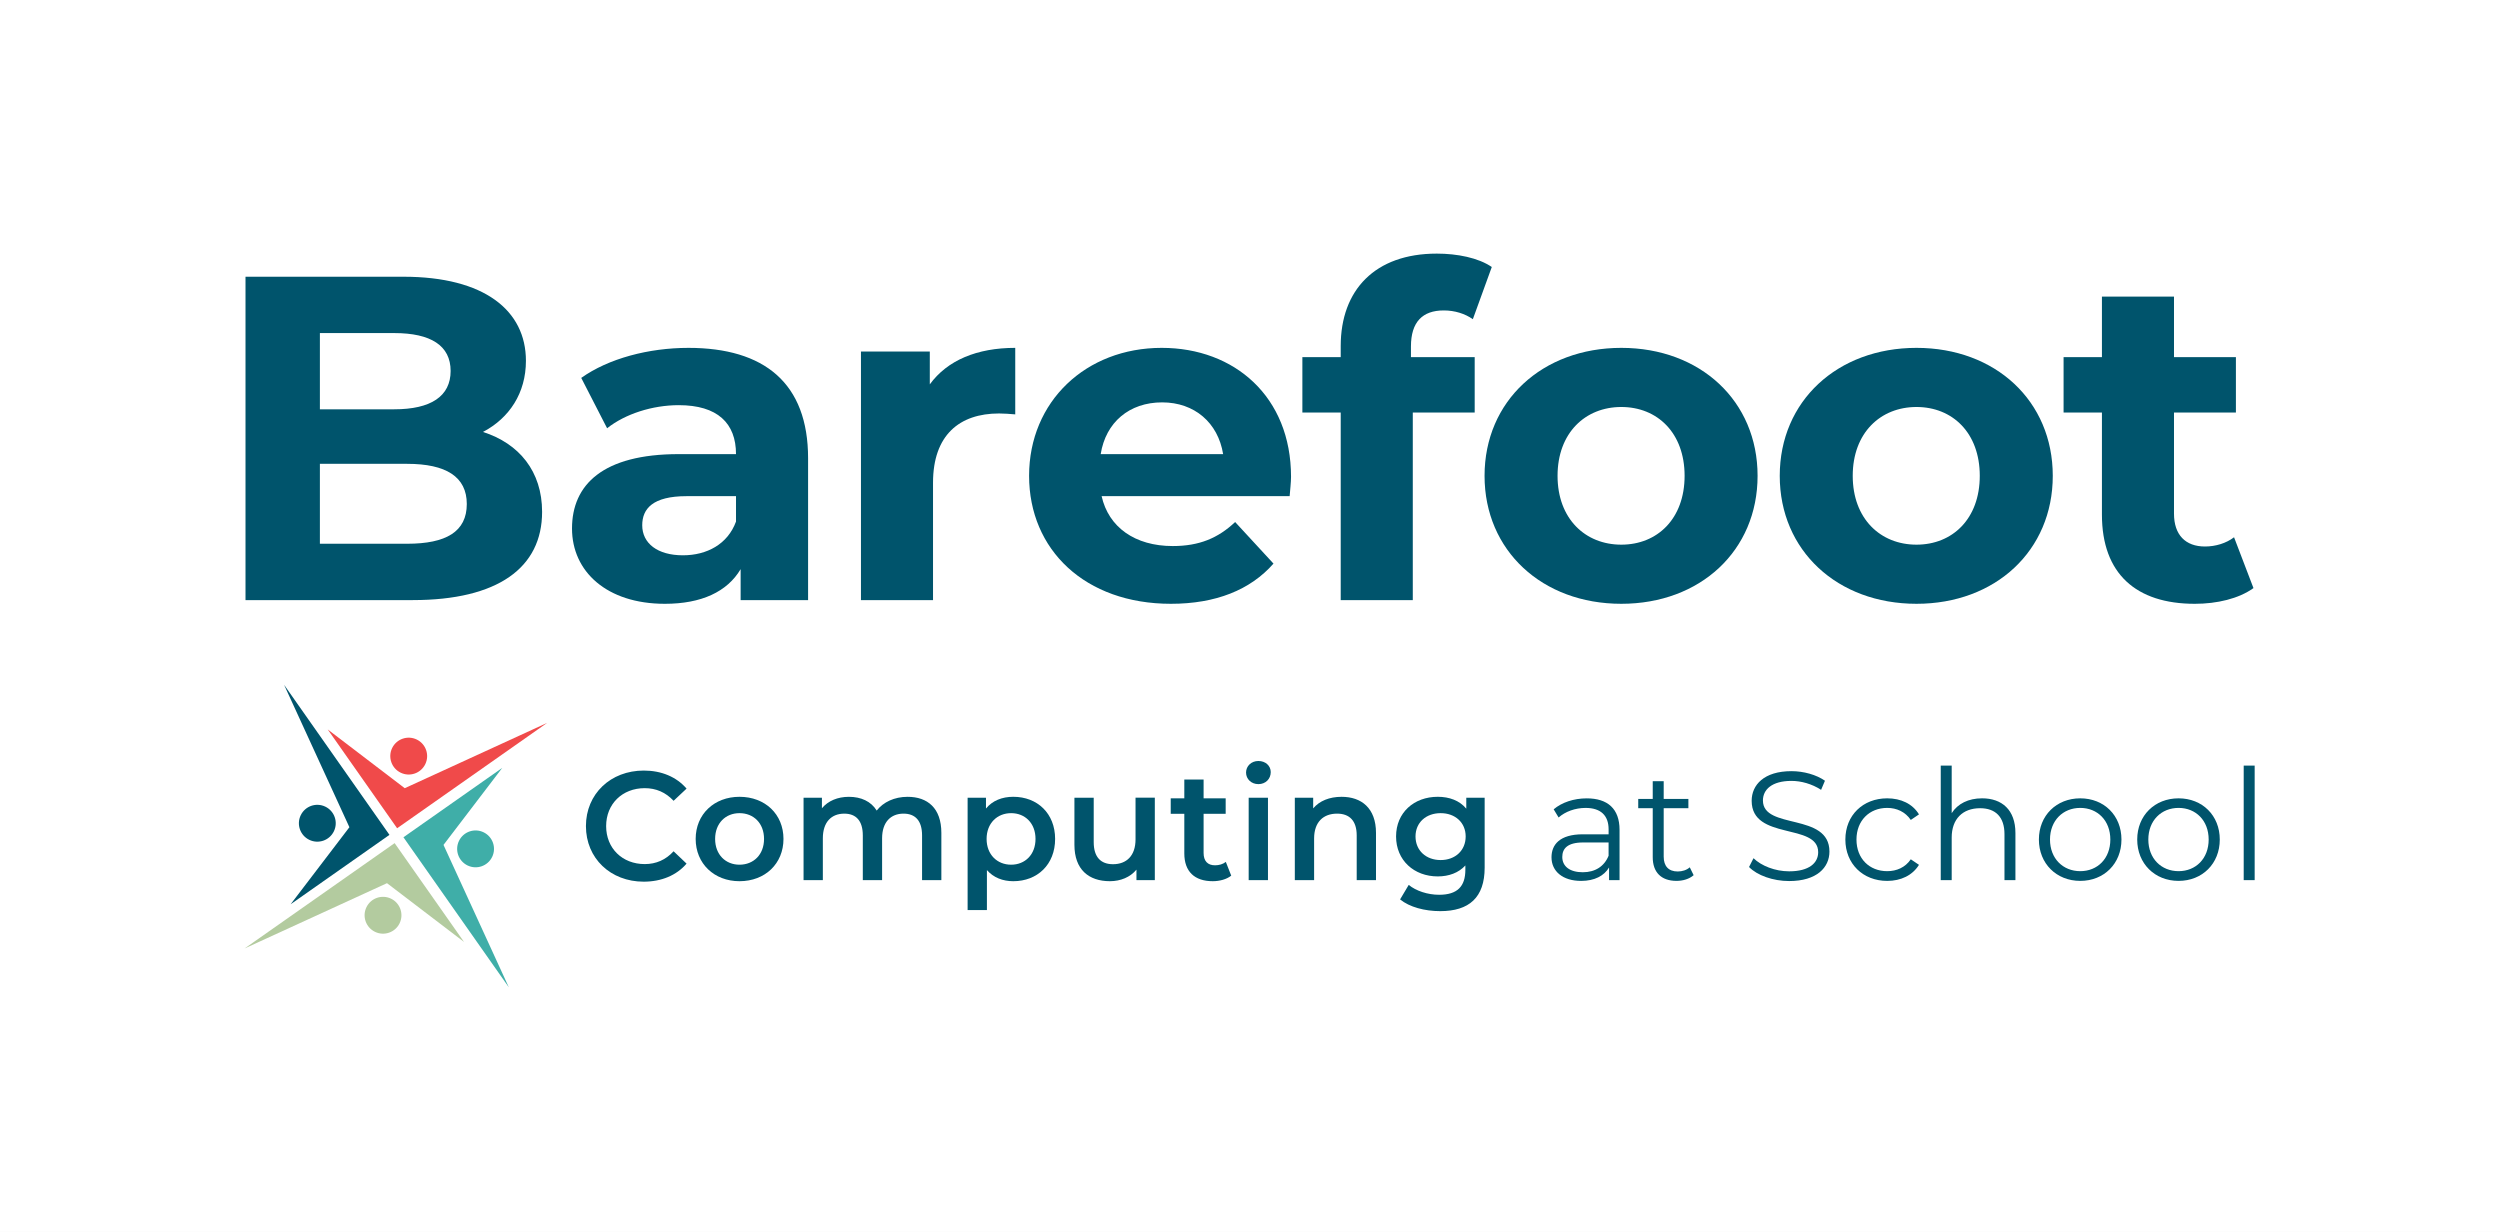
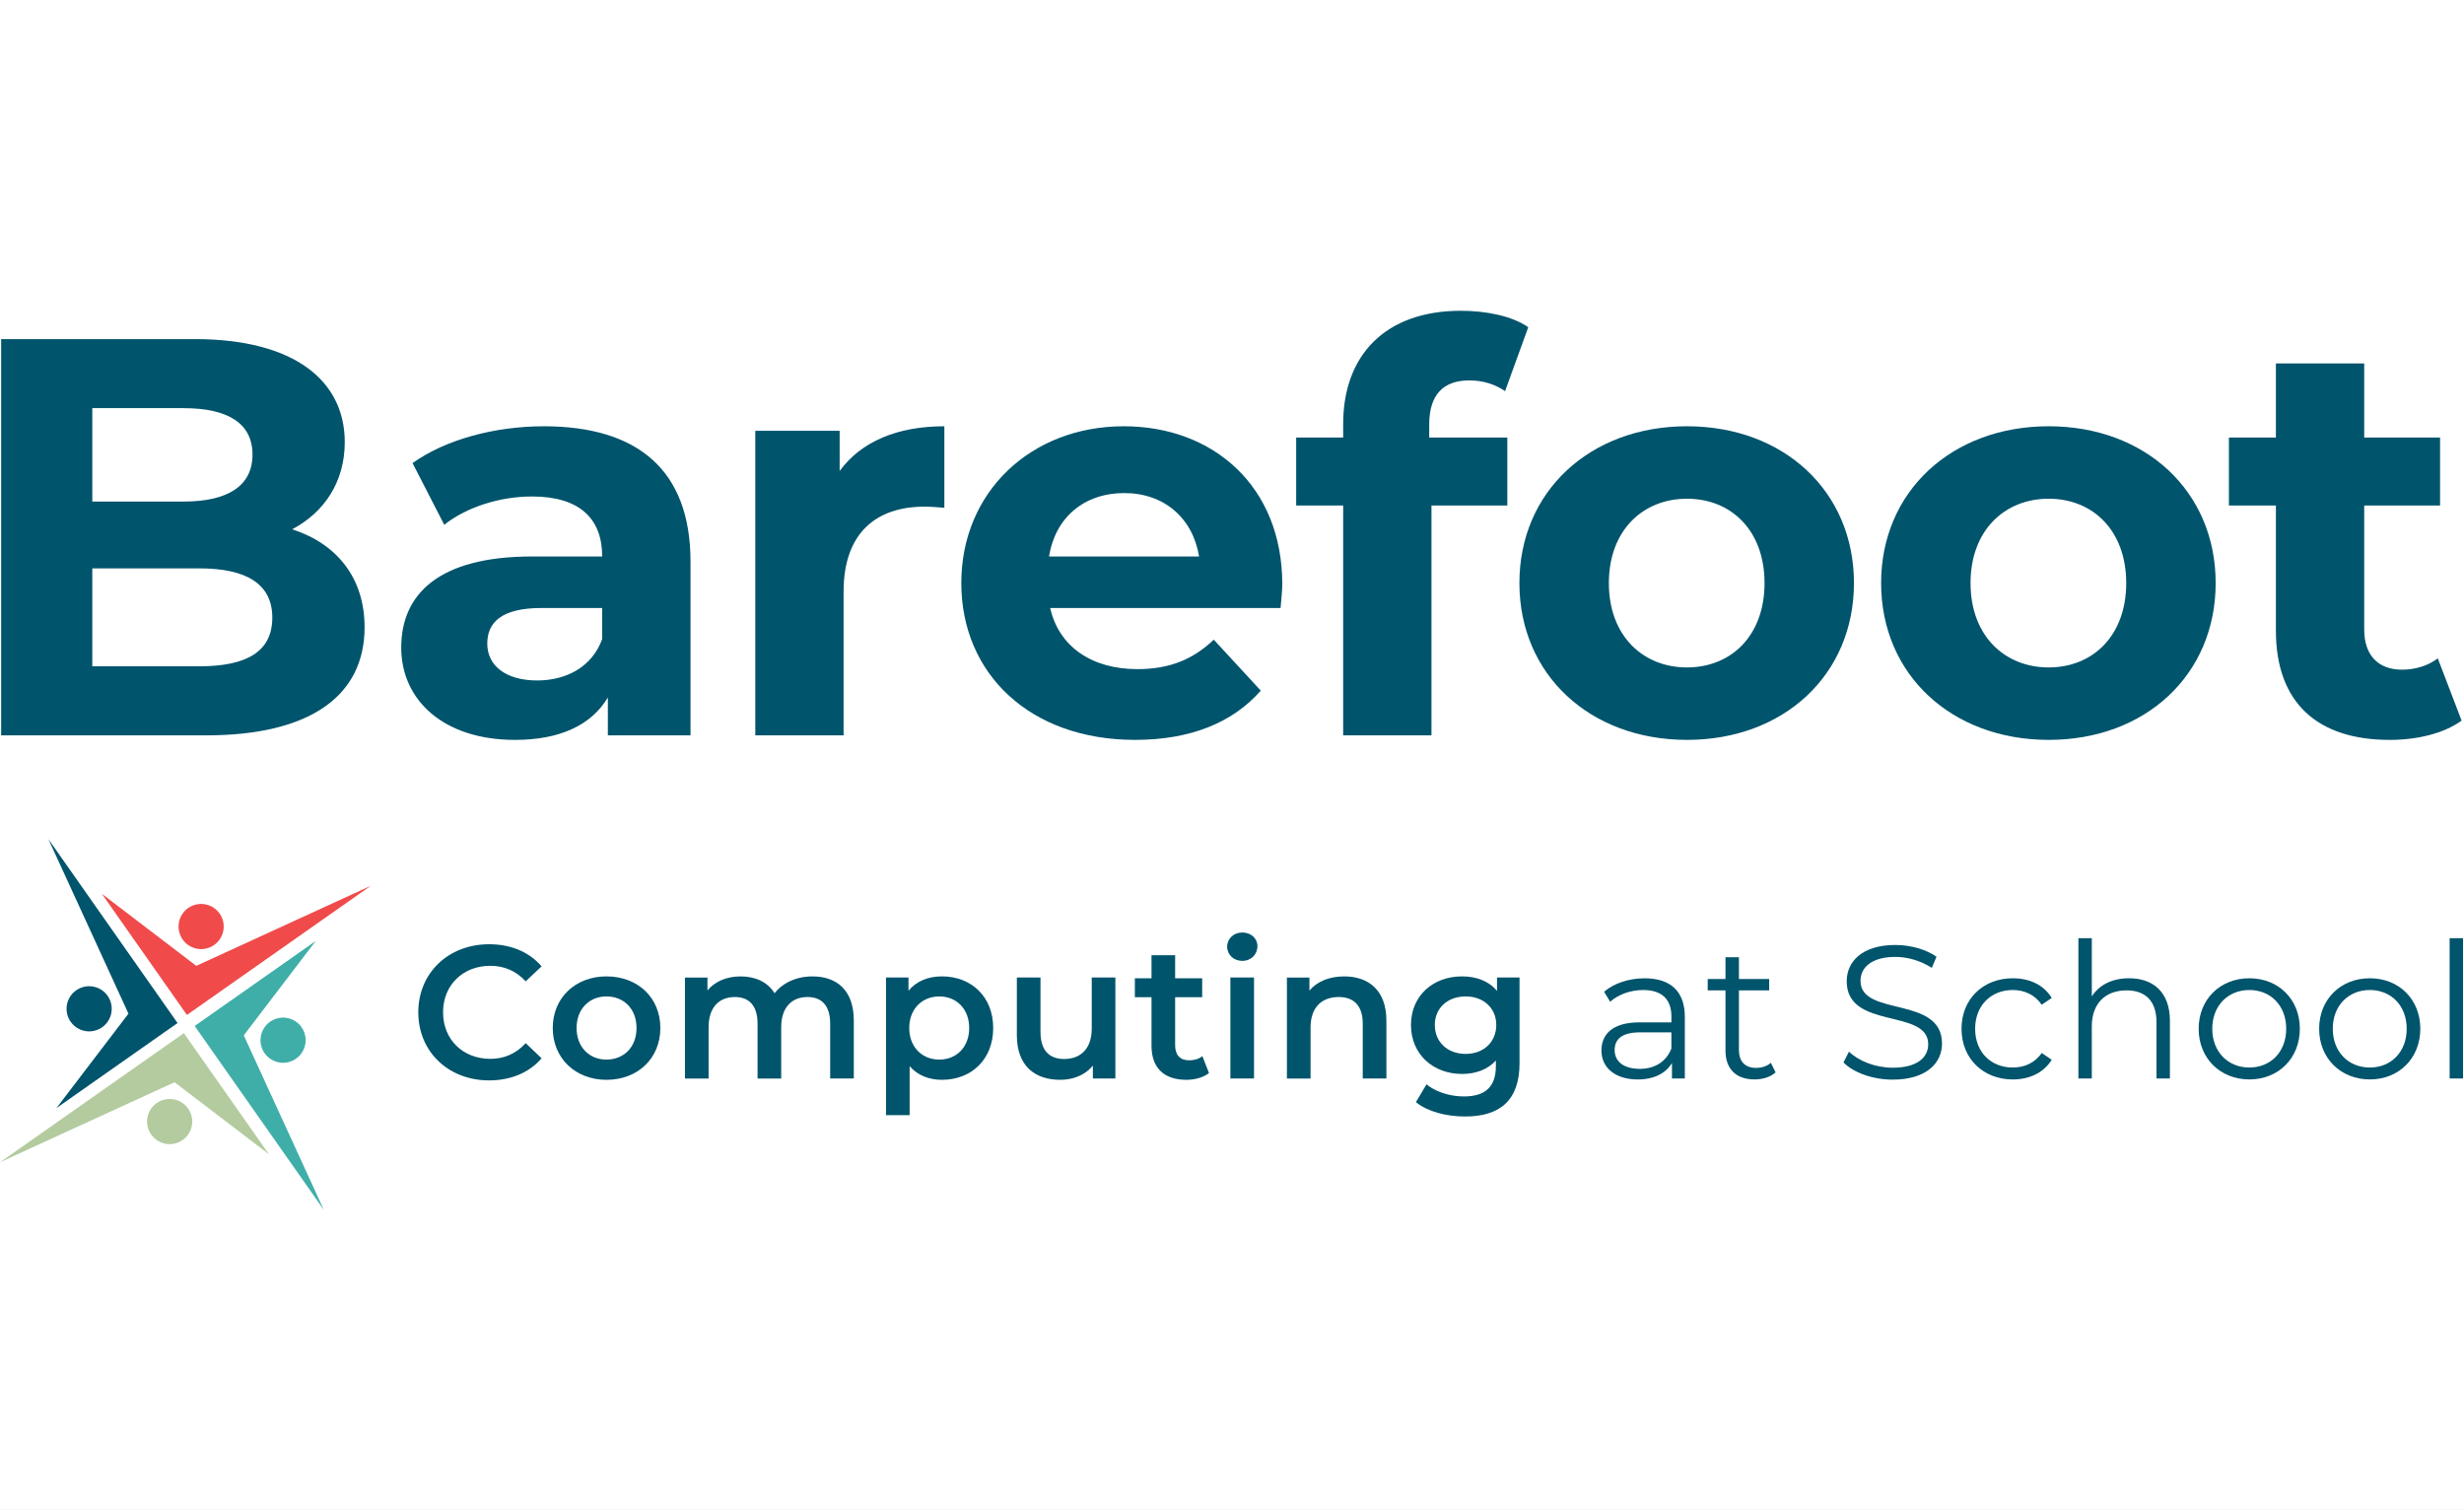
- <svg xmlns="http://www.w3.org/2000/svg" width="276" height="136" viewBox="0 0 276 136" fill="none">
-   <rect width="276" height="136" fill="white" />
+ <svg xmlns="http://www.w3.org/2000/svg" width="222" height="136" viewBox="0 0 222 136" fill="none">
+   <rect width="222" height="136" fill="white" />
  <g clip-path="url(#clip0)">
-     <path d="M44.233 85.304C45.243 85.795 46.46 85.374 46.951 84.363C47.442 83.353 47.021 82.136 46.011 81.645C45 81.154 43.783 81.575 43.292 82.585C42.803 83.595 43.223 84.813 44.233 85.304Z" fill="#F04A4A" />
-     <path d="M60.407 79.805L44.684 87.017L36.179 80.529L43.842 91.439L60.407 79.805Z" fill="#F04A4A" />
-     <path d="M53.393 91.887C52.382 91.395 51.166 91.816 50.675 92.827C50.183 93.838 50.604 95.054 51.615 95.545C52.626 96.036 53.842 95.616 54.333 94.605C54.824 93.596 54.404 92.378 53.393 91.887Z" fill="#3FAEA8" />
-     <path d="M56.174 109L48.963 93.278L55.45 84.773L44.54 92.434L56.174 109Z" fill="#3FAEA8" />
-     <path d="M43.175 99.215C42.164 98.724 40.947 99.144 40.456 100.155C39.965 101.166 40.386 102.382 41.397 102.873C42.407 103.365 43.624 102.944 44.115 101.933C44.605 100.922 44.184 99.706 43.175 99.215Z" fill="#B3CB9F" />
-     <path d="M27 104.713L42.724 97.502L51.228 103.99L43.567 93.08L27 104.713Z" fill="#B3CB9F" />
-     <path d="M34.143 92.716C35.154 93.207 36.37 92.786 36.861 91.775C37.352 90.765 36.932 89.548 35.921 89.057C34.91 88.566 33.694 88.987 33.203 89.998C32.711 91.008 33.132 92.225 34.143 92.716Z" fill="#00546C" />
-     <path d="M31.362 75.602L38.574 91.325L32.086 99.83L42.996 92.169L31.362 75.602Z" fill="#00546C" />
-     <path d="M64.687 91.203C64.687 87.643 67.413 85.07 71.076 85.07C73.019 85.07 74.688 85.768 75.796 87.063L74.364 88.409C73.495 87.472 72.421 87.013 71.178 87.013C68.707 87.013 66.918 88.75 66.918 91.203C66.918 93.656 68.707 95.395 71.178 95.395C72.421 95.395 73.494 94.935 74.364 93.981L75.796 95.344C74.689 96.639 73.019 97.337 71.06 97.337C67.413 97.335 64.687 94.763 64.687 91.203Z" fill="#00546C" />
-     <path d="M76.802 92.617C76.802 89.891 78.847 87.967 81.641 87.967C84.469 87.967 86.496 89.892 86.496 92.617C86.496 95.344 84.469 97.285 81.641 97.285C78.847 97.285 76.802 95.342 76.802 92.617ZM84.35 92.617C84.35 90.879 83.192 89.772 81.641 89.772C80.108 89.772 78.95 90.879 78.95 92.617C78.95 94.355 80.108 95.463 81.641 95.463C83.192 95.461 84.35 94.355 84.35 92.617Z" fill="#00546C" />
-     <path d="M103.926 91.953V97.166H101.796V92.226C101.796 90.608 101.047 89.825 99.752 89.825C98.355 89.825 97.384 90.745 97.384 92.551V97.168H95.254V92.228C95.254 90.609 94.504 89.826 93.21 89.826C91.796 89.826 90.842 90.746 90.842 92.552V97.169H88.713V88.072H90.74V89.231C91.422 88.413 92.478 87.969 93.721 87.969C95.05 87.969 96.158 88.463 96.787 89.486C97.52 88.549 98.746 87.969 100.194 87.969C102.393 87.965 103.926 89.209 103.926 91.953Z" fill="#00546C" />
-     <path d="M116.485 92.617C116.485 95.445 114.526 97.285 111.868 97.285C110.71 97.285 109.687 96.893 108.955 96.058V100.471H106.825V88.068H108.852V89.26C109.568 88.392 110.624 87.966 111.868 87.966C114.526 87.966 116.485 89.806 116.485 92.617ZM114.321 92.617C114.321 90.879 113.163 89.772 111.63 89.772C110.097 89.772 108.921 90.879 108.921 92.617C108.921 94.355 110.097 95.463 111.63 95.463C113.163 95.462 114.321 94.355 114.321 92.617Z" fill="#00546C" />
-     <path d="M127.492 88.068V97.165H125.465V96.007C124.783 96.842 123.71 97.284 122.535 97.284C120.201 97.284 118.616 96.007 118.616 93.263V88.067H120.746V92.973C120.746 94.625 121.529 95.409 122.876 95.409C124.357 95.409 125.363 94.489 125.363 92.666V88.066H127.492V88.068Z" fill="#00546C" />
-     <path d="M135.927 96.671C135.416 97.08 134.65 97.284 133.883 97.284C131.89 97.284 130.748 96.227 130.748 94.218V89.84H129.248V88.136H130.748V86.058H132.877V88.136H135.314V89.84H132.877V94.167C132.877 95.053 133.32 95.529 134.138 95.529C134.582 95.529 135.007 95.41 135.331 95.154L135.927 96.671Z" fill="#00546C" />
-     <path d="M137.564 85.29C137.564 84.575 138.144 84.013 138.927 84.013C139.71 84.013 140.29 84.541 140.29 85.239C140.29 85.989 139.728 86.568 138.927 86.568C138.144 86.569 137.564 86.006 137.564 85.29ZM137.854 88.068H139.984V97.165H137.854V88.068Z" fill="#00546C" />
-     <path d="M151.91 91.953V97.166H149.78V92.226C149.78 90.608 148.979 89.825 147.616 89.825C146.1 89.825 145.078 90.745 145.078 92.567V97.168H142.948V88.071H144.975V89.246C145.673 88.411 146.782 87.968 148.11 87.968C150.291 87.966 151.91 89.209 151.91 91.953Z" fill="#00546C" />
-     <path d="M163.906 88.068V95.785C163.906 99.091 162.185 100.59 159 100.59C157.296 100.59 155.609 100.146 154.57 99.295L155.524 97.693C156.325 98.357 157.62 98.783 158.879 98.783C160.89 98.783 161.776 97.863 161.776 96.023V95.547C161.027 96.364 159.952 96.756 158.726 96.756C156.12 96.756 154.126 94.985 154.126 92.344C154.126 89.703 156.119 87.966 158.726 87.966C160.004 87.966 161.128 88.374 161.878 89.278V88.068H163.906ZM161.81 92.344C161.81 90.811 160.652 89.772 159.05 89.772C157.432 89.772 156.273 90.811 156.273 92.344C156.273 93.895 157.432 94.95 159.05 94.95C160.652 94.951 161.81 93.895 161.81 92.344Z" fill="#00546C" />
-     <path d="M178.798 91.612V97.166H177.64V95.77C177.094 96.69 176.038 97.252 174.556 97.252C172.529 97.252 171.286 96.195 171.286 94.646C171.286 93.266 172.172 92.107 174.744 92.107H177.59V91.562C177.59 90.029 176.721 89.194 175.051 89.194C173.893 89.194 172.802 89.603 172.07 90.251L171.525 89.348C172.428 88.581 173.758 88.139 175.17 88.139C177.487 88.136 178.798 89.294 178.798 91.612ZM177.588 94.474V93.008H174.777C173.039 93.008 172.476 93.689 172.476 94.61C172.476 95.65 173.311 96.296 174.743 96.296C176.107 96.296 177.112 95.65 177.588 94.474Z" fill="#00546C" />
-     <path d="M186.977 96.62C186.499 97.046 185.784 97.25 185.086 97.25C183.398 97.25 182.462 96.296 182.462 94.644V89.227H180.861V88.204H182.462V86.244H183.672V88.204H186.398V89.227H183.672V94.575C183.672 95.632 184.217 96.211 185.222 96.211C185.716 96.211 186.21 96.058 186.551 95.751L186.977 96.62Z" fill="#00546C" />
-     <path d="M193.094 95.717L193.588 94.746C194.441 95.581 195.956 96.194 197.524 96.194C199.755 96.194 200.727 95.256 200.727 94.081C200.727 90.811 193.384 92.82 193.384 88.408C193.384 86.653 194.746 85.136 197.779 85.136C199.125 85.136 200.521 85.529 201.475 86.193L201.049 87.198C200.026 86.534 198.834 86.211 197.779 86.211C195.598 86.211 194.627 87.182 194.627 88.374C194.627 91.644 201.97 89.669 201.97 94.014C201.97 95.769 200.574 97.268 197.524 97.268C195.736 97.268 193.981 96.637 193.094 95.717Z" fill="#00546C" />
-     <path d="M203.728 92.685C203.728 90.01 205.67 88.136 208.345 88.136C209.862 88.136 211.139 88.733 211.855 89.907L210.952 90.521C210.339 89.619 209.385 89.193 208.346 89.193C206.387 89.193 204.955 90.589 204.955 92.685C204.955 94.797 206.387 96.177 208.346 96.177C209.385 96.177 210.339 95.769 210.952 94.866L211.855 95.479C211.139 96.637 209.862 97.252 208.345 97.252C205.67 97.25 203.728 95.36 203.728 92.685Z" fill="#00546C" />
-     <path d="M222.503 91.969V97.165H221.294V92.088C221.294 90.198 220.306 89.227 218.602 89.227C216.677 89.227 215.467 90.418 215.467 92.463V97.165H214.258V84.523H215.467V89.77C216.132 88.731 217.307 88.135 218.823 88.135C221.004 88.136 222.503 89.397 222.503 91.969Z" fill="#00546C" />
-     <path d="M225.094 92.685C225.094 90.028 227.036 88.136 229.66 88.136C232.283 88.136 234.209 90.026 234.209 92.685C234.209 95.344 232.283 97.25 229.66 97.25C227.036 97.25 225.094 95.342 225.094 92.685ZM232.981 92.685C232.981 90.589 231.567 89.193 229.66 89.193C227.752 89.193 226.32 90.589 226.32 92.685C226.32 94.781 227.752 96.177 229.66 96.177C231.569 96.177 232.981 94.781 232.981 92.685Z" fill="#00546C" />
-     <path d="M235.949 92.685C235.949 90.028 237.89 88.136 240.514 88.136C243.138 88.136 245.063 90.026 245.063 92.685C245.063 95.344 243.138 97.25 240.514 97.25C237.89 97.25 235.949 95.342 235.949 92.685ZM243.837 92.685C243.837 90.589 242.423 89.193 240.515 89.193C238.607 89.193 237.176 90.589 237.176 92.685C237.176 94.781 238.607 96.177 240.515 96.177C242.423 96.177 243.837 94.781 243.837 92.685Z" fill="#00546C" />
-     <path d="M247.705 84.525H248.915V97.166H247.705V84.525Z" fill="#00546C" />
-     <path d="M59.848 56.511C59.848 62.682 54.952 66.251 45.568 66.251H27.104V30.551H44.547C53.471 30.551 58.062 34.274 58.062 39.833C58.062 43.404 56.226 46.157 53.32 47.687C57.298 48.962 59.848 52.023 59.848 56.511ZM35.316 36.772V45.187H43.528C47.557 45.187 49.749 43.759 49.749 40.955C49.749 38.15 47.556 36.772 43.528 36.772H35.316ZM51.534 55.643C51.534 52.634 49.239 51.207 44.955 51.207H35.316V60.03H44.955C49.239 60.029 51.534 58.703 51.534 55.643Z" fill="#00546C" />
-     <path d="M89.213 50.594V66.251H81.766V62.835C80.287 65.334 77.43 66.66 73.402 66.66C66.977 66.66 63.15 63.089 63.15 58.347C63.15 53.501 66.567 50.135 74.931 50.135H81.255C81.255 46.718 79.215 44.73 74.931 44.73C72.025 44.73 69.016 45.698 67.025 47.28L64.169 41.72C67.178 39.578 71.615 38.405 76.001 38.405C84.367 38.404 89.213 42.281 89.213 50.594ZM81.255 57.581V54.776H75.799C72.075 54.776 70.902 56.154 70.902 57.99C70.902 59.979 72.585 61.305 75.39 61.305C78.043 61.305 80.338 60.08 81.255 57.581Z" fill="#00546C" />
-     <path d="M112.083 38.404V45.748C111.42 45.697 110.91 45.647 110.299 45.647C105.912 45.647 103.006 48.044 103.006 53.297V66.251H95.05V38.812H102.65V42.433C104.586 39.781 107.85 38.404 112.083 38.404Z" fill="#00546C" />
-     <path d="M142.377 54.776H121.619C122.383 58.194 125.291 60.284 129.473 60.284C132.381 60.284 134.471 59.417 136.359 57.632L140.593 62.222C138.042 65.128 134.217 66.659 129.27 66.659C119.784 66.659 113.612 60.691 113.612 52.531C113.612 44.321 119.885 38.404 128.25 38.404C136.307 38.404 142.53 43.811 142.53 52.634C142.53 53.246 142.427 54.113 142.377 54.776ZM121.517 50.135H135.033C134.471 46.667 131.871 44.422 128.3 44.422C124.679 44.422 122.077 46.616 121.517 50.135Z" fill="#00546C" />
-     <path d="M155.767 39.424H162.806V45.544H155.972V66.251H148.015V45.544H143.782V39.424H148.015V38.2C148.015 32.028 151.789 27.999 158.624 27.999C160.868 27.999 163.214 28.457 164.693 29.478L162.602 35.24C161.734 34.629 160.613 34.272 159.389 34.272C157.043 34.272 155.769 35.546 155.769 38.25V39.424H155.767Z" fill="#00546C" />
-     <path d="M163.895 52.531C163.895 44.269 170.271 38.404 178.991 38.404C187.713 38.404 194.037 44.269 194.037 52.531C194.037 60.793 187.713 66.659 178.991 66.659C170.271 66.66 163.895 60.794 163.895 52.531ZM185.98 52.531C185.98 47.789 182.971 44.932 178.993 44.932C175.015 44.932 171.954 47.789 171.954 52.531C171.954 57.275 175.015 60.131 178.993 60.131C182.971 60.131 185.98 57.275 185.98 52.531Z" fill="#00546C" />
-     <path d="M196.484 52.531C196.484 44.269 202.859 38.404 211.58 38.404C220.302 38.404 226.626 44.269 226.626 52.531C226.626 60.793 220.302 66.659 211.58 66.659C202.858 66.66 196.484 60.794 196.484 52.531ZM218.567 52.531C218.567 47.789 215.558 44.932 211.58 44.932C207.602 44.932 204.541 47.789 204.541 52.531C204.541 57.275 207.602 60.131 211.58 60.131C215.558 60.131 218.567 57.275 218.567 52.531Z" fill="#00546C" />
-     <path d="M248.783 64.925C247.151 66.098 244.753 66.66 242.305 66.66C235.828 66.66 232.053 63.345 232.053 56.816V45.545H227.819V39.424H232.053V32.742H240.009V39.424H246.844V45.544H240.009V56.713C240.009 59.06 241.284 60.334 243.427 60.334C244.6 60.334 245.773 59.977 246.639 59.314L248.783 64.925Z" fill="#00546C" />
+     <path d="M17.233 85.304C18.243 85.795 19.46 85.374 19.951 84.363C20.442 83.353 20.021 82.136 19.011 81.645C18 81.154 16.784 81.575 16.292 82.585C15.803 83.595 16.223 84.813 17.233 85.304Z" fill="#F04A4A" />
+     <path d="M33.407 79.805L17.684 87.017L9.179 80.529L16.841 91.439L33.407 79.805Z" fill="#F04A4A" />
+     <path d="M26.393 91.887C25.382 91.395 24.166 91.816 23.675 92.827C23.183 93.838 23.604 95.054 24.615 95.545C25.626 96.036 26.842 95.616 27.333 94.605C27.824 93.596 27.404 92.378 26.393 91.887Z" fill="#3FAEA8" />
+     <path d="M29.174 109L21.963 93.278L28.45 84.773L17.54 92.434L29.174 109Z" fill="#3FAEA8" />
+     <path d="M16.174 99.215C15.164 98.724 13.947 99.144 13.456 100.155C12.965 101.166 13.386 102.382 14.397 102.873C15.407 103.365 16.624 102.944 17.115 101.933C17.605 100.922 17.184 99.706 16.174 99.215Z" fill="#B3CB9F" />
+     <path d="M0 104.713L15.724 97.502L24.228 103.99L16.567 93.08L0 104.713Z" fill="#B3CB9F" />
+     <path d="M7.143 92.716C8.154 93.207 9.37 92.786 9.861 91.775C10.352 90.765 9.932 89.548 8.921 89.057C7.91 88.566 6.694 88.987 6.203 89.998C5.711 91.008 6.132 92.225 7.143 92.716Z" fill="#00546C" />
+     <path d="M4.362 75.602L11.574 91.325L5.086 99.83L15.996 92.169L4.362 75.602Z" fill="#00546C" />
+     <path d="M37.687 91.203C37.687 87.643 40.413 85.07 44.076 85.07C46.019 85.07 47.688 85.768 48.796 87.063L47.364 88.409C46.495 87.472 45.421 87.013 44.178 87.013C41.707 87.013 39.918 88.75 39.918 91.203C39.918 93.656 41.707 95.395 44.178 95.395C45.421 95.395 46.494 94.935 47.364 93.981L48.796 95.344C47.689 96.639 46.019 97.337 44.06 97.337C40.413 97.335 37.687 94.763 37.687 91.203Z" fill="#00546C" />
+     <path d="M49.802 92.617C49.802 89.891 51.847 87.967 54.641 87.967C57.469 87.967 59.496 89.892 59.496 92.617C59.496 95.344 57.469 97.285 54.641 97.285C51.847 97.285 49.802 95.342 49.802 92.617ZM57.35 92.617C57.35 90.879 56.191 89.772 54.641 89.772C53.108 89.772 51.95 90.879 51.95 92.617C51.95 94.355 53.108 95.463 54.641 95.463C56.191 95.461 57.35 94.355 57.35 92.617Z" fill="#00546C" />
+     <path d="M76.926 91.953V97.166H74.796V92.226C74.796 90.608 74.046 89.825 72.752 89.825C71.355 89.825 70.384 90.745 70.384 92.551V97.168H68.254V92.228C68.254 90.609 67.504 89.826 66.21 89.826C64.796 89.826 63.842 90.746 63.842 92.552V97.169H61.713V88.072H63.74V89.231C64.422 88.413 65.478 87.969 66.721 87.969C68.05 87.969 69.158 88.463 69.787 89.486C70.52 88.549 71.746 87.969 73.194 87.969C75.393 87.965 76.926 89.209 76.926 91.953Z" fill="#00546C" />
+     <path d="M89.485 92.617C89.485 95.445 87.526 97.285 84.868 97.285C83.71 97.285 82.687 96.893 81.955 96.058V100.471H79.826V88.068H81.852V89.26C82.568 88.392 83.624 87.966 84.868 87.966C87.526 87.966 89.485 89.806 89.485 92.617ZM87.322 92.617C87.322 90.879 86.163 89.772 84.63 89.772C83.097 89.772 81.921 90.879 81.921 92.617C81.921 94.355 83.097 95.463 84.63 95.463C86.163 95.462 87.322 94.355 87.322 92.617Z" fill="#00546C" />
+     <path d="M100.492 88.068V97.165H98.465V96.007C97.783 96.842 96.71 97.284 95.535 97.284C93.201 97.284 91.616 96.007 91.616 93.263V88.067H93.746V92.973C93.746 94.625 94.529 95.409 95.876 95.409C97.357 95.409 98.363 94.489 98.363 92.666V88.066H100.492V88.068Z" fill="#00546C" />
+     <path d="M108.927 96.671C108.416 97.08 107.65 97.284 106.883 97.284C104.89 97.284 103.748 96.227 103.748 94.218V89.84H102.248V88.136H103.748V86.058H105.877V88.136H108.314V89.84H105.877V94.167C105.877 95.053 106.32 95.529 107.138 95.529C107.582 95.529 108.007 95.41 108.331 95.154L108.927 96.671Z" fill="#00546C" />
+     <path d="M110.564 85.29C110.564 84.575 111.144 84.013 111.927 84.013C112.71 84.013 113.29 84.541 113.29 85.239C113.29 85.989 112.728 86.568 111.927 86.568C111.144 86.569 110.564 86.006 110.564 85.29ZM110.854 88.068H112.984V97.165H110.854V88.068Z" fill="#00546C" />
+     <path d="M124.91 91.953V97.166H122.78V92.226C122.78 90.608 121.979 89.825 120.616 89.825C119.1 89.825 118.078 90.745 118.078 92.567V97.168H115.948V88.071H117.975V89.246C118.673 88.411 119.782 87.968 121.11 87.968C123.291 87.966 124.91 89.209 124.91 91.953Z" fill="#00546C" />
+     <path d="M136.906 88.068V95.785C136.906 99.091 135.185 100.59 132 100.59C130.296 100.59 128.609 100.146 127.57 99.295L128.524 97.693C129.325 98.357 130.62 98.783 131.879 98.783C133.89 98.783 134.776 97.863 134.776 96.023V95.547C134.027 96.364 132.952 96.756 131.726 96.756C129.12 96.756 127.126 94.985 127.126 92.344C127.126 89.703 129.119 87.966 131.726 87.966C133.004 87.966 134.128 88.374 134.878 89.278V88.068H136.906ZM134.81 92.344C134.81 90.811 133.652 89.772 132.05 89.772C130.432 89.772 129.273 90.811 129.273 92.344C129.273 93.895 130.432 94.95 132.05 94.95C133.652 94.951 134.81 93.895 134.81 92.344Z" fill="#00546C" />
+     <path d="M151.798 91.612V97.166H150.64V95.77C150.094 96.69 149.038 97.252 147.556 97.252C145.529 97.252 144.286 96.195 144.286 94.646C144.286 93.266 145.172 92.107 147.744 92.107H150.59V91.562C150.59 90.029 149.721 89.194 148.051 89.194C146.893 89.194 145.802 89.603 145.07 90.251L144.525 89.348C145.428 88.581 146.758 88.139 148.17 88.139C150.487 88.136 151.798 89.294 151.798 91.612ZM150.588 94.474V93.008H147.777C146.039 93.008 145.476 93.689 145.476 94.61C145.476 95.65 146.311 96.296 147.743 96.296C149.107 96.296 150.112 95.65 150.588 94.474Z" fill="#00546C" />
+     <path d="M159.977 96.62C159.499 97.046 158.784 97.25 158.086 97.25C156.398 97.25 155.462 96.296 155.462 94.644V89.227H153.861V88.204H155.462V86.244H156.672V88.204H159.398V89.227H156.672V94.575C156.672 95.632 157.217 96.211 158.222 96.211C158.716 96.211 159.21 96.058 159.551 95.751L159.977 96.62Z" fill="#00546C" />
+     <path d="M166.094 95.717L166.588 94.746C167.441 95.581 168.956 96.194 170.524 96.194C172.755 96.194 173.727 95.256 173.727 94.081C173.727 90.811 166.384 92.82 166.384 88.408C166.384 86.653 167.746 85.136 170.779 85.136C172.125 85.136 173.521 85.529 174.475 86.193L174.049 87.198C173.026 86.534 171.834 86.211 170.779 86.211C168.598 86.211 167.627 87.182 167.627 88.374C167.627 91.644 174.97 89.669 174.97 94.014C174.97 95.769 173.574 97.268 170.524 97.268C168.736 97.268 166.981 96.637 166.094 95.717Z" fill="#00546C" />
+     <path d="M176.728 92.685C176.728 90.01 178.67 88.136 181.345 88.136C182.862 88.136 184.139 88.733 184.855 89.907L183.952 90.521C183.339 89.619 182.385 89.193 181.346 89.193C179.387 89.193 177.955 90.589 177.955 92.685C177.955 94.797 179.387 96.177 181.346 96.177C182.385 96.177 183.339 95.769 183.952 94.866L184.855 95.479C184.139 96.637 182.862 97.252 181.345 97.252C178.67 97.25 176.728 95.36 176.728 92.685Z" fill="#00546C" />
+     <path d="M195.503 91.969V97.165H194.294V92.088C194.294 90.198 193.306 89.227 191.602 89.227C189.677 89.227 188.467 90.418 188.467 92.463V97.165H187.258V84.523H188.467V89.77C189.132 88.731 190.307 88.135 191.823 88.135C194.004 88.136 195.503 89.397 195.503 91.969Z" fill="#00546C" />
+     <path d="M198.094 92.685C198.094 90.028 200.036 88.136 202.66 88.136C205.283 88.136 207.209 90.026 207.209 92.685C207.209 95.344 205.283 97.25 202.66 97.25C200.036 97.25 198.094 95.342 198.094 92.685ZM205.981 92.685C205.981 90.589 204.567 89.193 202.66 89.193C200.752 89.193 199.32 90.589 199.32 92.685C199.32 94.781 200.752 96.177 202.66 96.177C204.569 96.177 205.981 94.781 205.981 92.685Z" fill="#00546C" />
+     <path d="M208.949 92.685C208.949 90.028 210.89 88.136 213.514 88.136C216.138 88.136 218.063 90.026 218.063 92.685C218.063 95.344 216.138 97.25 213.514 97.25C210.89 97.25 208.949 95.342 208.949 92.685ZM216.837 92.685C216.837 90.589 215.423 89.193 213.515 89.193C211.607 89.193 210.176 90.589 210.176 92.685C210.176 94.781 211.607 96.177 213.515 96.177C215.423 96.177 216.837 94.781 216.837 92.685Z" fill="#00546C" />
+     <path d="M220.705 84.525H221.915V97.166H220.705V84.525Z" fill="#00546C" />
+     <path d="M32.848 56.511C32.848 62.682 27.952 66.251 18.568 66.251H0.104V30.551H17.547C26.471 30.551 31.062 34.274 31.062 39.833C31.062 43.404 29.226 46.157 26.32 47.687C30.298 48.962 32.848 52.023 32.848 56.511ZM8.316 36.772V45.187H16.528C20.557 45.187 22.749 43.759 22.749 40.955C22.749 38.15 20.556 36.772 16.528 36.772H8.316ZM24.534 55.643C24.534 52.634 22.239 51.207 17.955 51.207H8.316V60.03H17.955C22.239 60.029 24.534 58.703 24.534 55.643Z" fill="#00546C" />
+     <path d="M62.213 50.594V66.251H54.766V62.835C53.287 65.334 50.43 66.66 46.402 66.66C39.977 66.66 36.15 63.089 36.15 58.347C36.15 53.501 39.566 50.135 47.931 50.135H54.255C54.255 46.718 52.215 44.73 47.931 44.73C45.025 44.73 42.016 45.698 40.025 47.28L37.169 41.72C40.178 39.578 44.615 38.405 49.001 38.405C57.367 38.404 62.213 42.281 62.213 50.594ZM54.255 57.581V54.776H48.798C45.075 54.776 43.902 56.154 43.902 57.99C43.902 59.979 45.585 61.305 48.39 61.305C51.043 61.305 53.338 60.08 54.255 57.581Z" fill="#00546C" />
+     <path d="M85.084 38.404V45.748C84.421 45.697 83.91 45.647 83.299 45.647C78.912 45.647 76.006 48.044 76.006 53.297V66.251H68.05V38.812H75.65V42.433C77.586 39.781 80.85 38.404 85.084 38.404Z" fill="#00546C" />
+     <path d="M115.377 54.776H94.619C95.383 58.194 98.291 60.284 102.473 60.284C105.381 60.284 107.471 59.417 109.359 57.632L113.593 62.222C111.042 65.128 107.217 66.659 102.27 66.659C92.784 66.659 86.612 60.691 86.612 52.531C86.612 44.321 92.885 38.404 101.25 38.404C109.307 38.404 115.53 43.811 115.53 52.634C115.53 53.246 115.427 54.113 115.377 54.776ZM94.517 50.135H108.033C107.471 46.667 104.871 44.422 101.3 44.422C97.679 44.422 95.077 46.616 94.517 50.135Z" fill="#00546C" />
+     <path d="M128.767 39.424H135.806V45.544H128.972V66.251H121.015V45.544H116.782V39.424H121.015V38.2C121.015 32.028 124.789 27.999 131.624 27.999C133.868 27.999 136.214 28.457 137.693 29.478L135.602 35.24C134.734 34.629 133.613 34.272 132.389 34.272C130.043 34.272 128.769 35.546 128.769 38.25V39.424H128.767Z" fill="#00546C" />
+     <path d="M136.895 52.531C136.895 44.269 143.271 38.404 151.991 38.404C160.713 38.404 167.037 44.269 167.037 52.531C167.037 60.793 160.713 66.659 151.991 66.659C143.271 66.66 136.895 60.794 136.895 52.531ZM158.98 52.531C158.98 47.789 155.971 44.932 151.993 44.932C148.015 44.932 144.954 47.789 144.954 52.531C144.954 57.275 148.015 60.131 151.993 60.131C155.971 60.131 158.98 57.275 158.98 52.531Z" fill="#00546C" />
+     <path d="M169.484 52.531C169.484 44.269 175.859 38.404 184.58 38.404C193.302 38.404 199.626 44.269 199.626 52.531C199.626 60.793 193.302 66.659 184.58 66.659C175.858 66.66 169.484 60.794 169.484 52.531ZM191.567 52.531C191.567 47.789 188.558 44.932 184.58 44.932C180.602 44.932 177.541 47.789 177.541 52.531C177.541 57.275 180.602 60.131 184.58 60.131C188.558 60.131 191.567 57.275 191.567 52.531Z" fill="#00546C" />
+     <path d="M221.783 64.925C220.151 66.098 217.753 66.66 215.305 66.66C208.828 66.66 205.053 63.345 205.053 56.816V45.545H200.819V39.424H205.053V32.742H213.009V39.424H219.844V45.544H213.009V56.713C213.009 59.06 214.284 60.334 216.427 60.334C217.6 60.334 218.773 59.977 219.639 59.314L221.783 64.925Z" fill="#00546C" />
  </g>
  <defs>
    <clipPath id="clip0">
-       <rect width="221.915" height="81" fill="white" transform="translate(27 28)" />
+       <rect width="221.915" height="81" fill="white" transform="translate(0 28)" />
    </clipPath>
  </defs>
</svg>
